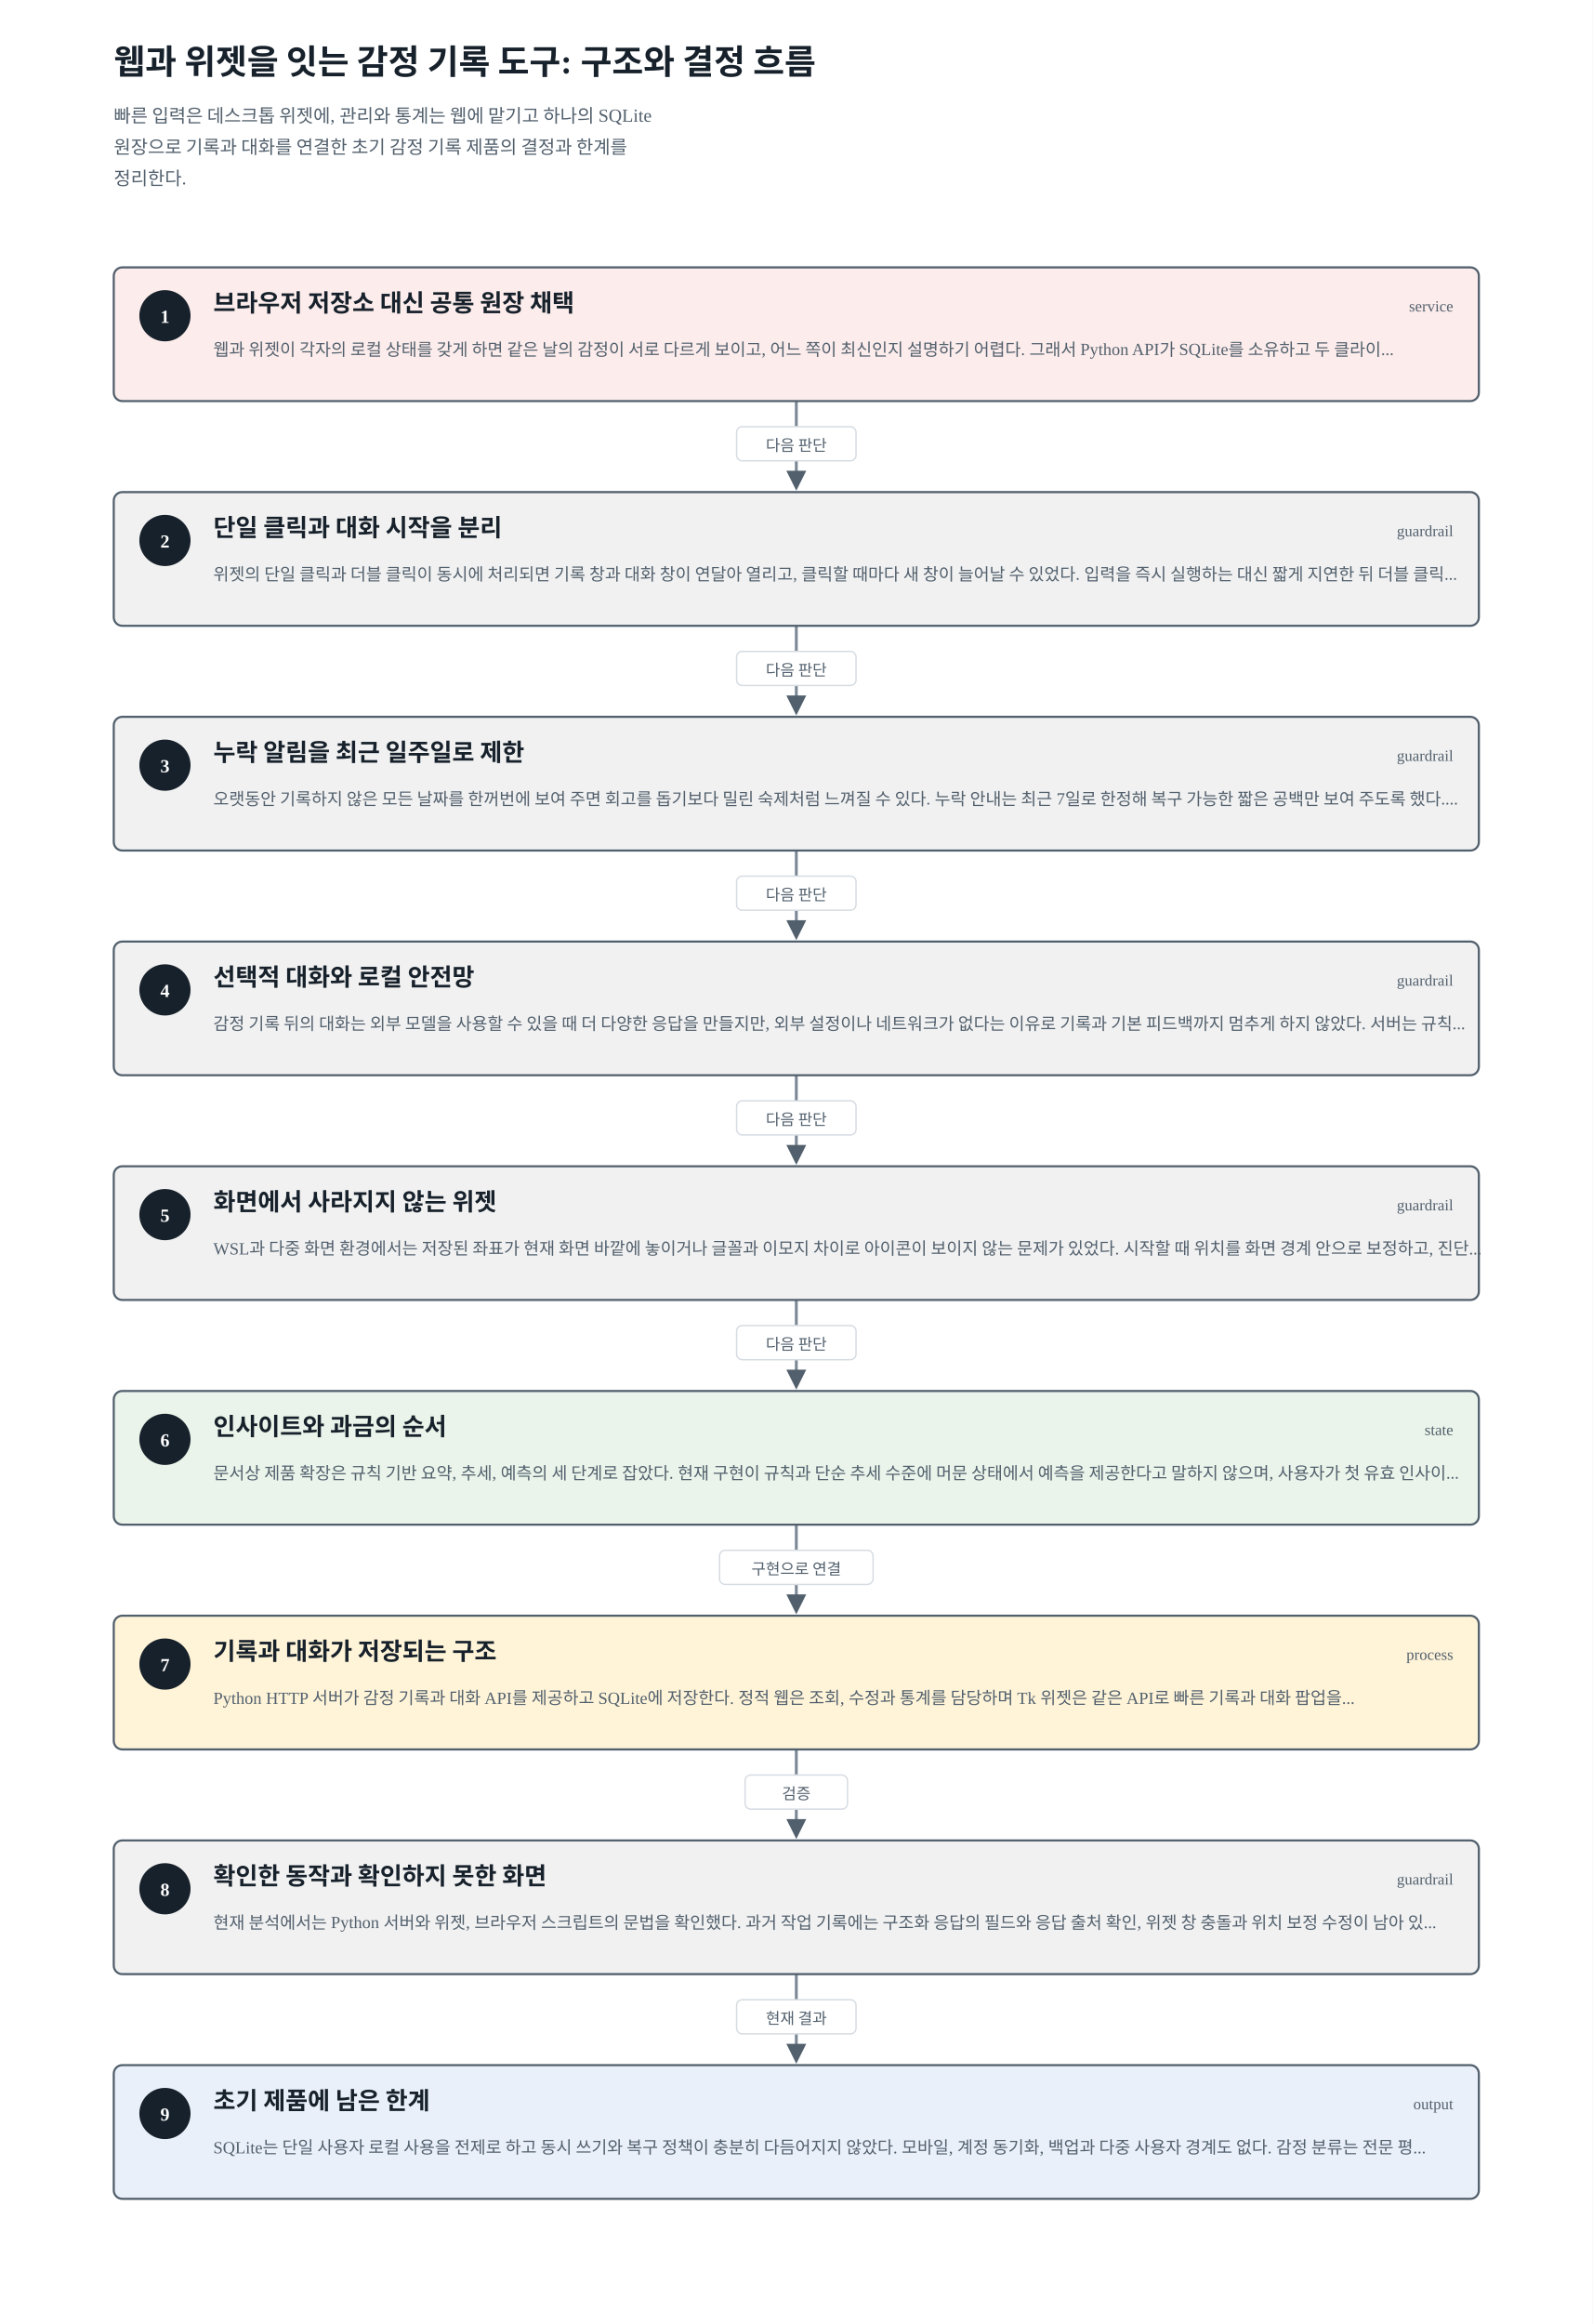
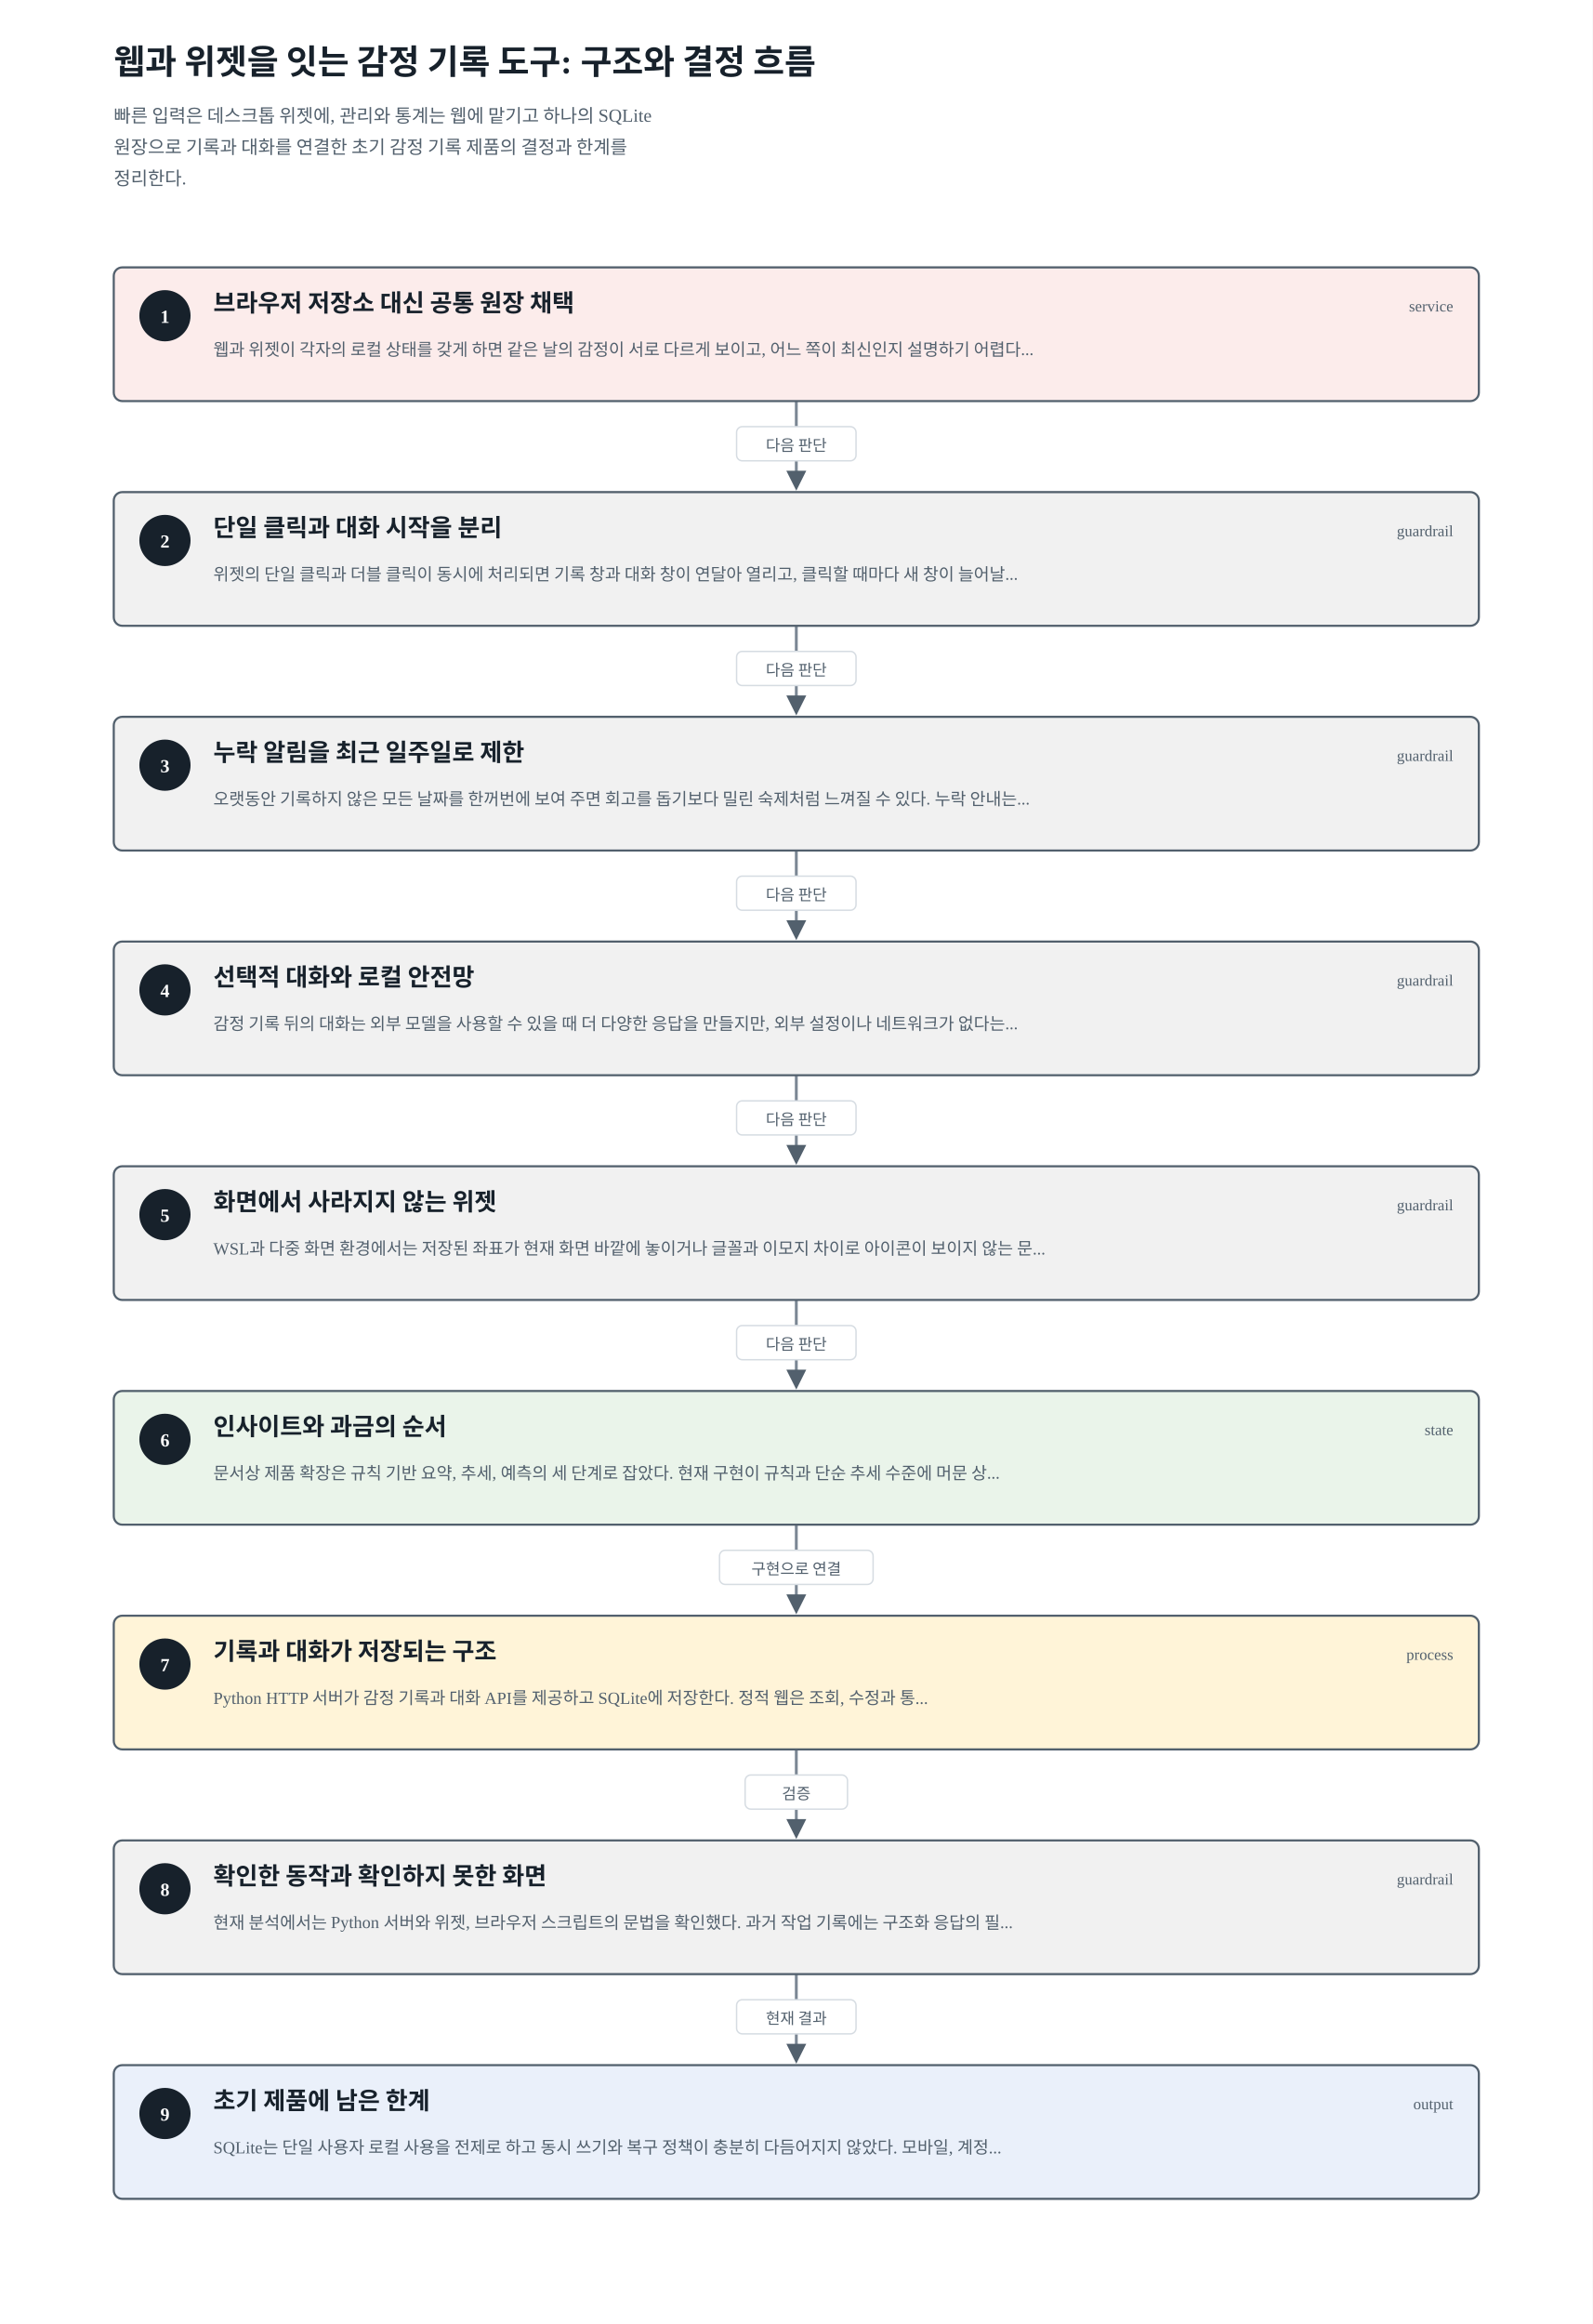
<svg xmlns="http://www.w3.org/2000/svg" viewBox="0 0 1120 1634" role="img" aria-labelledby="system-map-title system-map-desc">
  <defs>
    <marker id="system-map-arrow" viewBox="0 0 10 10" refX="5" refY="5" markerWidth="7" markerHeight="7" orient="auto-start-reverse">
      <path d="M 0 0 L 10 5 L 0 10 z" fill="#52606d" />
    </marker>
  </defs>
  <rect width="1120" height="1634" fill="#ffffff" />
  <text fill="#17212b" font-size="24" font-weight="700">
    <tspan x="80" y="52">웹과 위젯을 잇는 감정 기록 도구: 구조와 결정 흐름</tspan>
  </text>
  <text fill="#52606d" font-size="13">
    <tspan x="80" y="86">빠른 입력은 데스크톱 위젯에, 관리와 통계는 웹에 맡기고 하나의 SQLite</tspan>
    <tspan x="80" y="108">원장으로 기록과 대화를 연결한 초기 감정 기록 제품의 결정과 한계를</tspan>
    <tspan x="80" y="130">정리한다.</tspan>
  </text>
  <g data-flow="flow-01">
    <path d="M 560 282 L 560 338" fill="none" stroke="#7b8794" stroke-width="2" marker-end="url(#system-map-arrow)" />
    <rect x="518" y="300" width="84" height="24" rx="4" fill="#ffffff" stroke="#d6dce2" />
    <text x="560" y="317" text-anchor="middle" fill="#52606d" font-size="11">다음 판단</text>
  </g>
  <g data-flow="flow-02">
    <path d="M 560 440 L 560 496" fill="none" stroke="#7b8794" stroke-width="2" marker-end="url(#system-map-arrow)" />
    <rect x="518" y="458" width="84" height="24" rx="4" fill="#ffffff" stroke="#d6dce2" />
    <text x="560" y="475" text-anchor="middle" fill="#52606d" font-size="11">다음 판단</text>
  </g>
  <g data-flow="flow-03">
    <path d="M 560 598 L 560 654" fill="none" stroke="#7b8794" stroke-width="2" marker-end="url(#system-map-arrow)" />
    <rect x="518" y="616" width="84" height="24" rx="4" fill="#ffffff" stroke="#d6dce2" />
    <text x="560" y="633" text-anchor="middle" fill="#52606d" font-size="11">다음 판단</text>
  </g>
  <g data-flow="flow-04">
    <path d="M 560 756 L 560 812" fill="none" stroke="#7b8794" stroke-width="2" marker-end="url(#system-map-arrow)" />
    <rect x="518" y="774" width="84" height="24" rx="4" fill="#ffffff" stroke="#d6dce2" />
    <text x="560" y="791" text-anchor="middle" fill="#52606d" font-size="11">다음 판단</text>
  </g>
  <g data-flow="flow-05">
    <path d="M 560 914 L 560 970" fill="none" stroke="#7b8794" stroke-width="2" marker-end="url(#system-map-arrow)" />
    <rect x="518" y="932" width="84" height="24" rx="4" fill="#ffffff" stroke="#d6dce2" />
    <text x="560" y="949" text-anchor="middle" fill="#52606d" font-size="11">다음 판단</text>
  </g>
  <g data-flow="flow-06">
    <path d="M 560 1072 L 560 1128" fill="none" stroke="#7b8794" stroke-width="2" marker-end="url(#system-map-arrow)" />
    <rect x="506" y="1090" width="108" height="24" rx="4" fill="#ffffff" stroke="#d6dce2" />
    <text x="560" y="1107" text-anchor="middle" fill="#52606d" font-size="11">구현으로 연결</text>
  </g>
  <g data-flow="flow-07">
    <path d="M 560 1230 L 560 1286" fill="none" stroke="#7b8794" stroke-width="2" marker-end="url(#system-map-arrow)" />
    <rect x="524" y="1248" width="72" height="24" rx="4" fill="#ffffff" stroke="#d6dce2" />
    <text x="560" y="1265" text-anchor="middle" fill="#52606d" font-size="11">검증</text>
  </g>
  <g data-flow="flow-08">
    <path d="M 560 1388 L 560 1444" fill="none" stroke="#7b8794" stroke-width="2" marker-end="url(#system-map-arrow)" />
    <rect x="518" y="1406" width="84" height="24" rx="4" fill="#ffffff" stroke="#d6dce2" />
    <text x="560" y="1423" text-anchor="middle" fill="#52606d" font-size="11">현재 결과</text>
  </g>
  <g data-node="shared-ledger">
    <rect x="80" y="188" width="960" height="94" rx="6" fill="#fceceb" stroke="#52606d" stroke-width="1.5" />
    <circle cx="116" cy="222" r="18" fill="#17212b" />
    <text x="116" y="227" text-anchor="middle" fill="#ffffff" font-size="13" font-weight="700">1</text>
    <text x="150" y="219" fill="#17212b" font-size="17" font-weight="700">브라우저 저장소 대신 공통 원장 채택</text>
    <text x="1022" y="219" text-anchor="end" fill="#52606d" font-size="11">service</text>
-     <text x="150" y="250" fill="#52606d" font-size="12">웹과 위젯이 각자의 로컬 상태를 갖게 하면 같은 날의 감정이 서로 다르게 보이고, 어느 쪽이 최신인지 설명하기 어렵다. 그래서 Python API가 SQLite를 소유하고 두 클라이...</text>
+     <text x="150" y="250" fill="#52606d" font-size="12">웹과 위젯이 각자의 로컬 상태를 갖게 하면 같은 날의 감정이 서로 다르게 보이고, 어느 쪽이 최신인지 설명하기 어렵다...</text>
  </g>
  <g data-node="click-intent">
    <rect x="80" y="346" width="960" height="94" rx="6" fill="#f1f1f1" stroke="#52606d" stroke-width="1.5" />
    <circle cx="116" cy="380" r="18" fill="#17212b" />
    <text x="116" y="385" text-anchor="middle" fill="#ffffff" font-size="13" font-weight="700">2</text>
    <text x="150" y="377" fill="#17212b" font-size="17" font-weight="700">단일 클릭과 대화 시작을 분리</text>
    <text x="1022" y="377" text-anchor="end" fill="#52606d" font-size="11">guardrail</text>
-     <text x="150" y="408" fill="#52606d" font-size="12">위젯의 단일 클릭과 더블 클릭이 동시에 처리되면 기록 창과 대화 창이 연달아 열리고, 클릭할 때마다 새 창이 늘어날 수 있었다. 입력을 즉시 실행하는 대신 짧게 지연한 뒤 더블 클릭...</text>
+     <text x="150" y="408" fill="#52606d" font-size="12">위젯의 단일 클릭과 더블 클릭이 동시에 처리되면 기록 창과 대화 창이 연달아 열리고, 클릭할 때마다 새 창이 늘어날...</text>
  </g>
  <g data-node="reminder-window">
    <rect x="80" y="504" width="960" height="94" rx="6" fill="#f1f1f1" stroke="#52606d" stroke-width="1.5" />
    <circle cx="116" cy="538" r="18" fill="#17212b" />
    <text x="116" y="543" text-anchor="middle" fill="#ffffff" font-size="13" font-weight="700">3</text>
    <text x="150" y="535" fill="#17212b" font-size="17" font-weight="700">누락 알림을 최근 일주일로 제한</text>
    <text x="1022" y="535" text-anchor="end" fill="#52606d" font-size="11">guardrail</text>
-     <text x="150" y="566" fill="#52606d" font-size="12">오랫동안 기록하지 않은 모든 날짜를 한꺼번에 보여 주면 회고를 돕기보다 밀린 숙제처럼 느껴질 수 있다. 누락 안내는 최근 7일로 한정해 복구 가능한 짧은 공백만 보여 주도록 했다....</text>
+     <text x="150" y="566" fill="#52606d" font-size="12">오랫동안 기록하지 않은 모든 날짜를 한꺼번에 보여 주면 회고를 돕기보다 밀린 숙제처럼 느껴질 수 있다. 누락 안내는...</text>
  </g>
  <g data-node="conversation-fallback">
    <rect x="80" y="662" width="960" height="94" rx="6" fill="#f1f1f1" stroke="#52606d" stroke-width="1.5" />
    <circle cx="116" cy="696" r="18" fill="#17212b" />
    <text x="116" y="701" text-anchor="middle" fill="#ffffff" font-size="13" font-weight="700">4</text>
    <text x="150" y="693" fill="#17212b" font-size="17" font-weight="700">선택적 대화와 로컬 안전망</text>
    <text x="1022" y="693" text-anchor="end" fill="#52606d" font-size="11">guardrail</text>
-     <text x="150" y="724" fill="#52606d" font-size="12">감정 기록 뒤의 대화는 외부 모델을 사용할 수 있을 때 더 다양한 응답을 만들지만, 외부 설정이나 네트워크가 없다는 이유로 기록과 기본 피드백까지 멈추게 하지 않았다. 서버는 규칙...</text>
+     <text x="150" y="724" fill="#52606d" font-size="12">감정 기록 뒤의 대화는 외부 모델을 사용할 수 있을 때 더 다양한 응답을 만들지만, 외부 설정이나 네트워크가 없다는...</text>
  </g>
  <g data-node="widget-visibility">
    <rect x="80" y="820" width="960" height="94" rx="6" fill="#f1f1f1" stroke="#52606d" stroke-width="1.5" />
    <circle cx="116" cy="854" r="18" fill="#17212b" />
    <text x="116" y="859" text-anchor="middle" fill="#ffffff" font-size="13" font-weight="700">5</text>
    <text x="150" y="851" fill="#17212b" font-size="17" font-weight="700">화면에서 사라지지 않는 위젯</text>
    <text x="1022" y="851" text-anchor="end" fill="#52606d" font-size="11">guardrail</text>
-     <text x="150" y="882" fill="#52606d" font-size="12">WSL과 다중 화면 환경에서는 저장된 좌표가 현재 화면 바깥에 놓이거나 글꼴과 이모지 차이로 아이콘이 보이지 않는 문제가 있었다. 시작할 때 위치를 화면 경계 안으로 보정하고, 진단...</text>
+     <text x="150" y="882" fill="#52606d" font-size="12">WSL과 다중 화면 환경에서는 저장된 좌표가 현재 화면 바깥에 놓이거나 글꼴과 이모지 차이로 아이콘이 보이지 않는 문...</text>
  </g>
  <g data-node="product-expansion">
    <rect x="80" y="978" width="960" height="94" rx="6" fill="#eaf4ea" stroke="#52606d" stroke-width="1.5" />
    <circle cx="116" cy="1012" r="18" fill="#17212b" />
    <text x="116" y="1017" text-anchor="middle" fill="#ffffff" font-size="13" font-weight="700">6</text>
    <text x="150" y="1009" fill="#17212b" font-size="17" font-weight="700">인사이트와 과금의 순서</text>
    <text x="1022" y="1009" text-anchor="end" fill="#52606d" font-size="11">state</text>
-     <text x="150" y="1040" fill="#52606d" font-size="12">문서상 제품 확장은 규칙 기반 요약, 추세, 예측의 세 단계로 잡았다. 현재 구현이 규칙과 단순 추세 수준에 머문 상태에서 예측을 제공한다고 말하지 않으며, 사용자가 첫 유효 인사이...</text>
+     <text x="150" y="1040" fill="#52606d" font-size="12">문서상 제품 확장은 규칙 기반 요약, 추세, 예측의 세 단계로 잡았다. 현재 구현이 규칙과 단순 추세 수준에 머문 상...</text>
  </g>
  <g data-node="implementation-flow">
    <rect x="80" y="1136" width="960" height="94" rx="6" fill="#fff4d8" stroke="#52606d" stroke-width="1.5" />
    <circle cx="116" cy="1170" r="18" fill="#17212b" />
    <text x="116" y="1175" text-anchor="middle" fill="#ffffff" font-size="13" font-weight="700">7</text>
    <text x="150" y="1167" fill="#17212b" font-size="17" font-weight="700">기록과 대화가 저장되는 구조</text>
    <text x="1022" y="1167" text-anchor="end" fill="#52606d" font-size="11">process</text>
-     <text x="150" y="1198" fill="#52606d" font-size="12">Python HTTP 서버가 감정 기록과 대화 API를 제공하고 SQLite에 저장한다. 정적 웹은 조회, 수정과 통계를 담당하며 Tk 위젯은 같은 API로 빠른 기록과 대화 팝업을...</text>
+     <text x="150" y="1198" fill="#52606d" font-size="12">Python HTTP 서버가 감정 기록과 대화 API를 제공하고 SQLite에 저장한다. 정적 웹은 조회, 수정과 통...</text>
  </g>
  <g data-node="validation">
    <rect x="80" y="1294" width="960" height="94" rx="6" fill="#f1f1f1" stroke="#52606d" stroke-width="1.5" />
    <circle cx="116" cy="1328" r="18" fill="#17212b" />
    <text x="116" y="1333" text-anchor="middle" fill="#ffffff" font-size="13" font-weight="700">8</text>
    <text x="150" y="1325" fill="#17212b" font-size="17" font-weight="700">확인한 동작과 확인하지 못한 화면</text>
    <text x="1022" y="1325" text-anchor="end" fill="#52606d" font-size="11">guardrail</text>
-     <text x="150" y="1356" fill="#52606d" font-size="12">현재 분석에서는 Python 서버와 위젯, 브라우저 스크립트의 문법을 확인했다. 과거 작업 기록에는 구조화 응답의 필드와 응답 출처 확인, 위젯 창 충돌과 위치 보정 수정이 남아 있...</text>
+     <text x="150" y="1356" fill="#52606d" font-size="12">현재 분석에서는 Python 서버와 위젯, 브라우저 스크립트의 문법을 확인했다. 과거 작업 기록에는 구조화 응답의 필...</text>
  </g>
  <g data-node="limitations">
    <rect x="80" y="1452" width="960" height="94" rx="6" fill="#eaf0fa" stroke="#52606d" stroke-width="1.5" />
    <circle cx="116" cy="1486" r="18" fill="#17212b" />
    <text x="116" y="1491" text-anchor="middle" fill="#ffffff" font-size="13" font-weight="700">9</text>
    <text x="150" y="1483" fill="#17212b" font-size="17" font-weight="700">초기 제품에 남은 한계</text>
    <text x="1022" y="1483" text-anchor="end" fill="#52606d" font-size="11">output</text>
-     <text x="150" y="1514" fill="#52606d" font-size="12">SQLite는 단일 사용자 로컬 사용을 전제로 하고 동시 쓰기와 복구 정책이 충분히 다듬어지지 않았다. 모바일, 계정 동기화, 백업과 다중 사용자 경계도 없다. 감정 분류는 전문 평...</text>
+     <text x="150" y="1514" fill="#52606d" font-size="12">SQLite는 단일 사용자 로컬 사용을 전제로 하고 동시 쓰기와 복구 정책이 충분히 다듬어지지 않았다. 모바일, 계정...</text>
  </g>
</svg>
